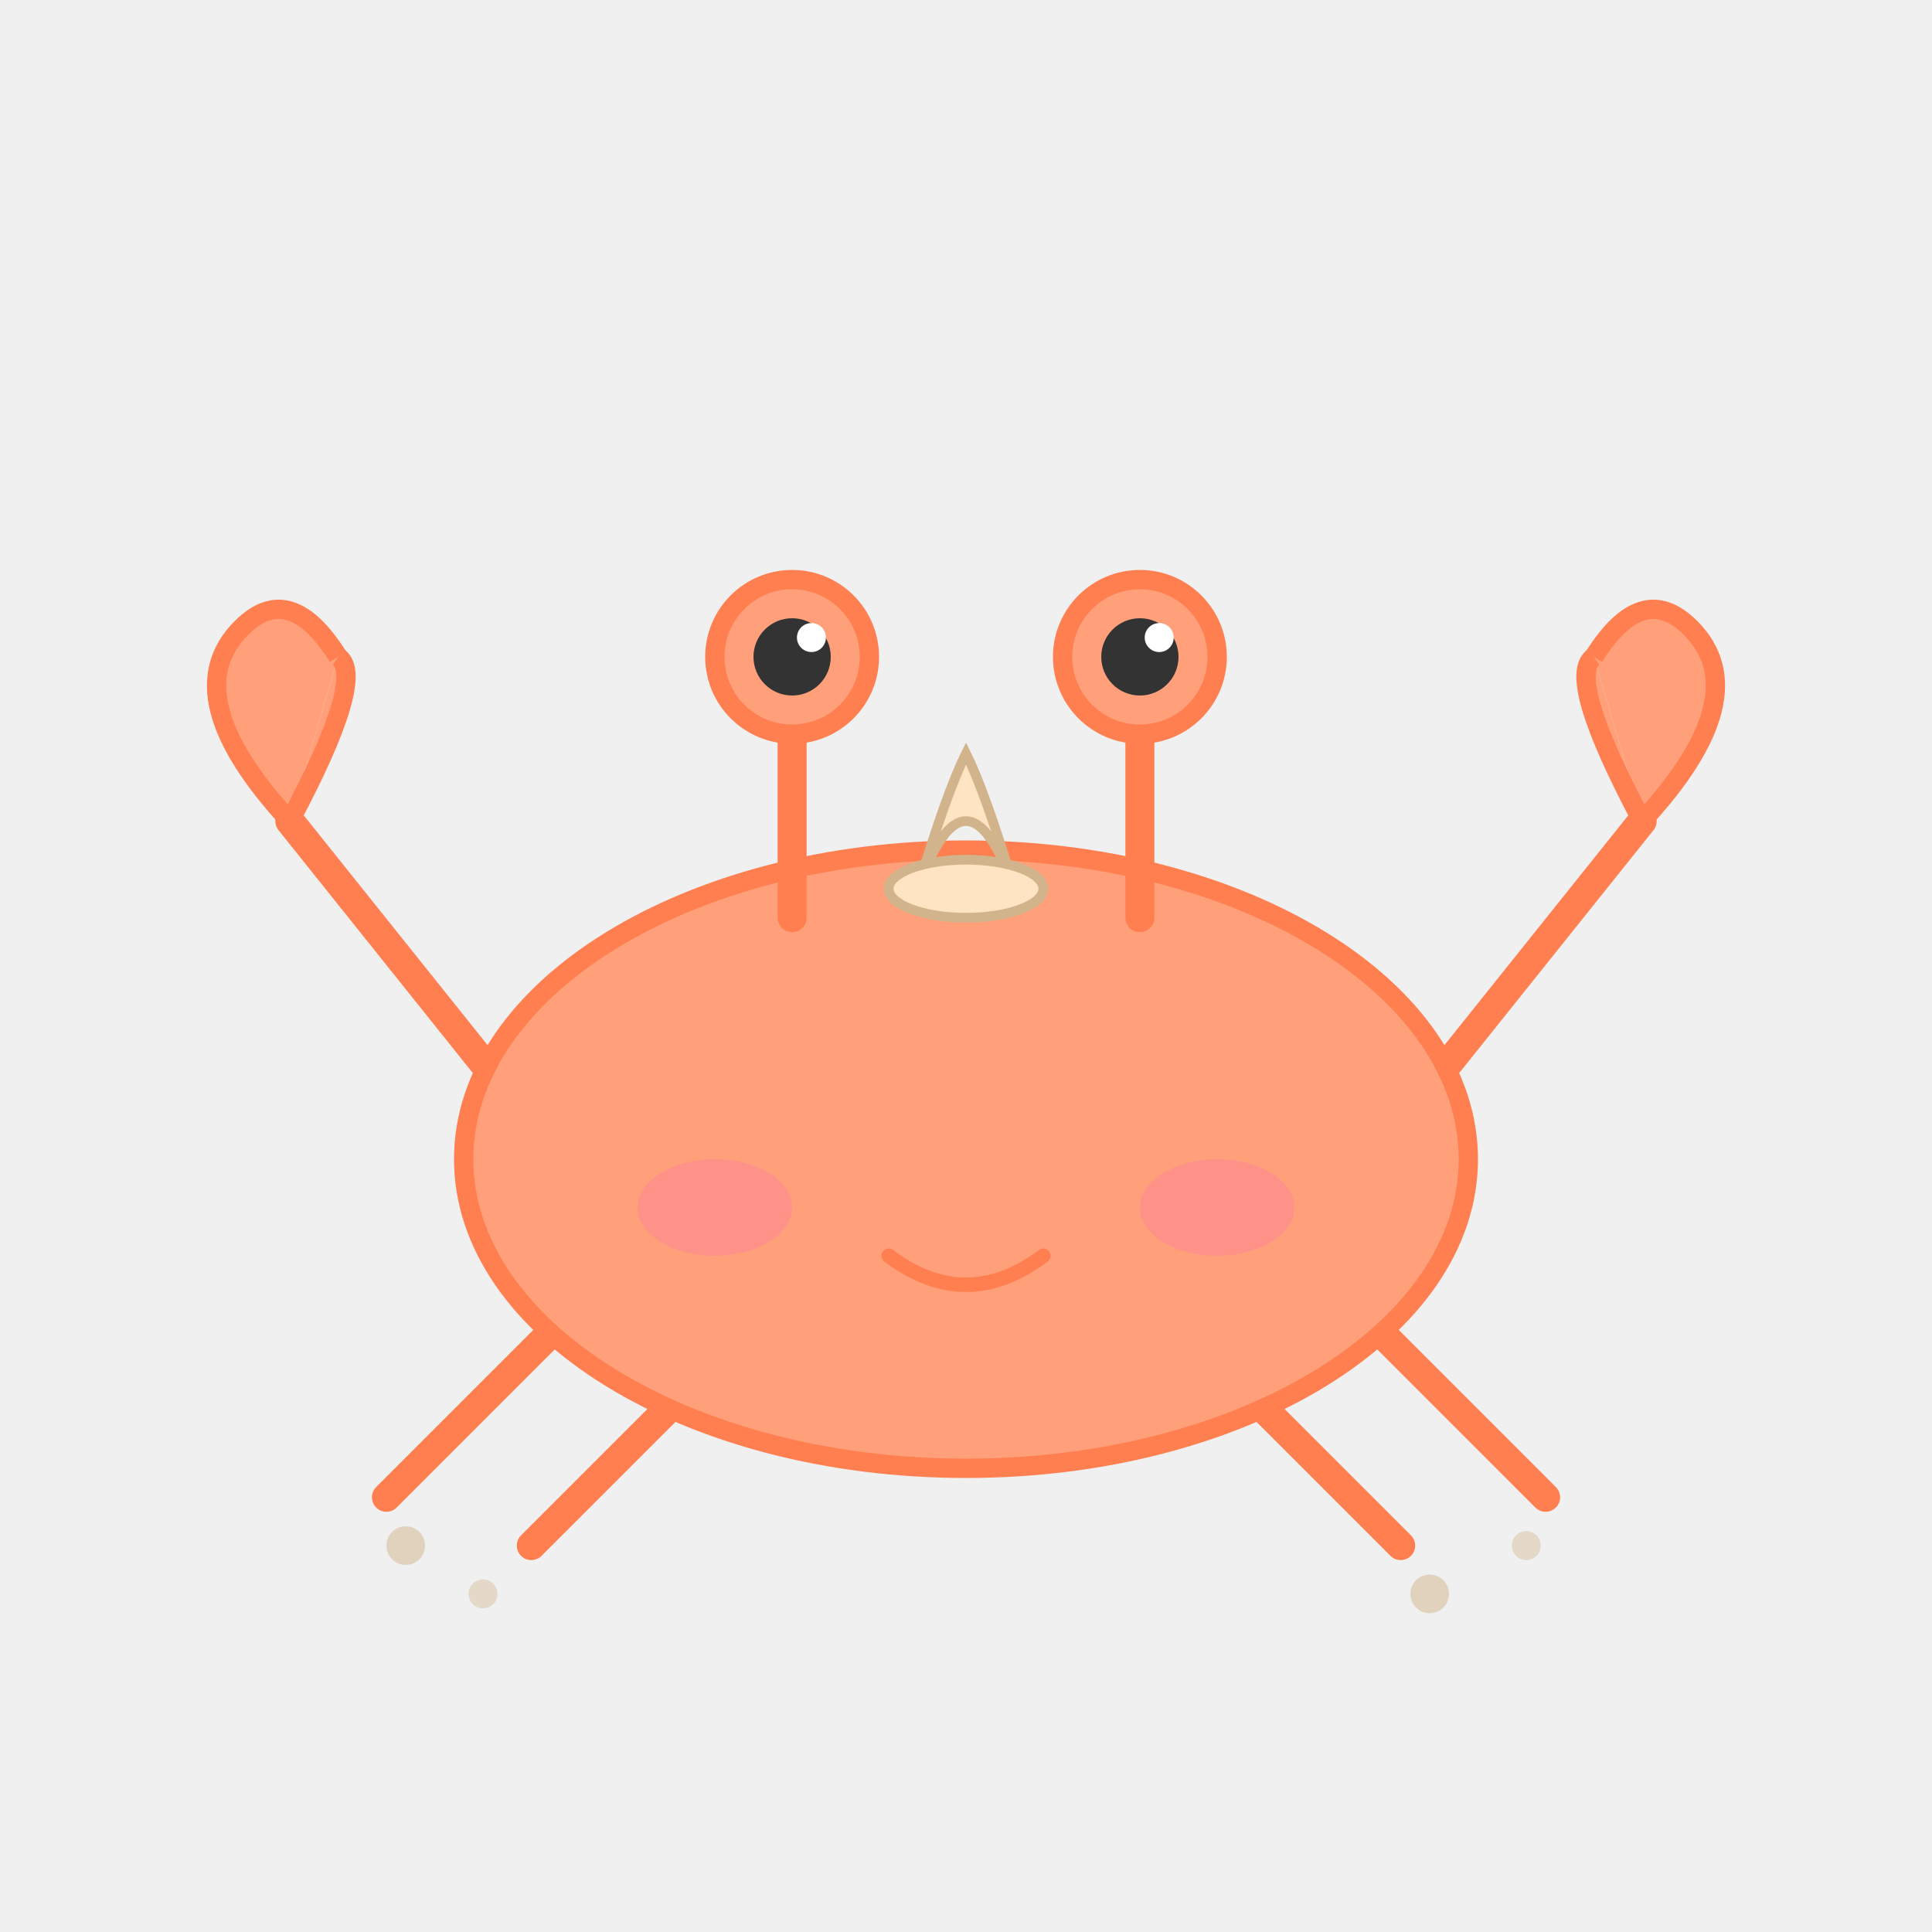
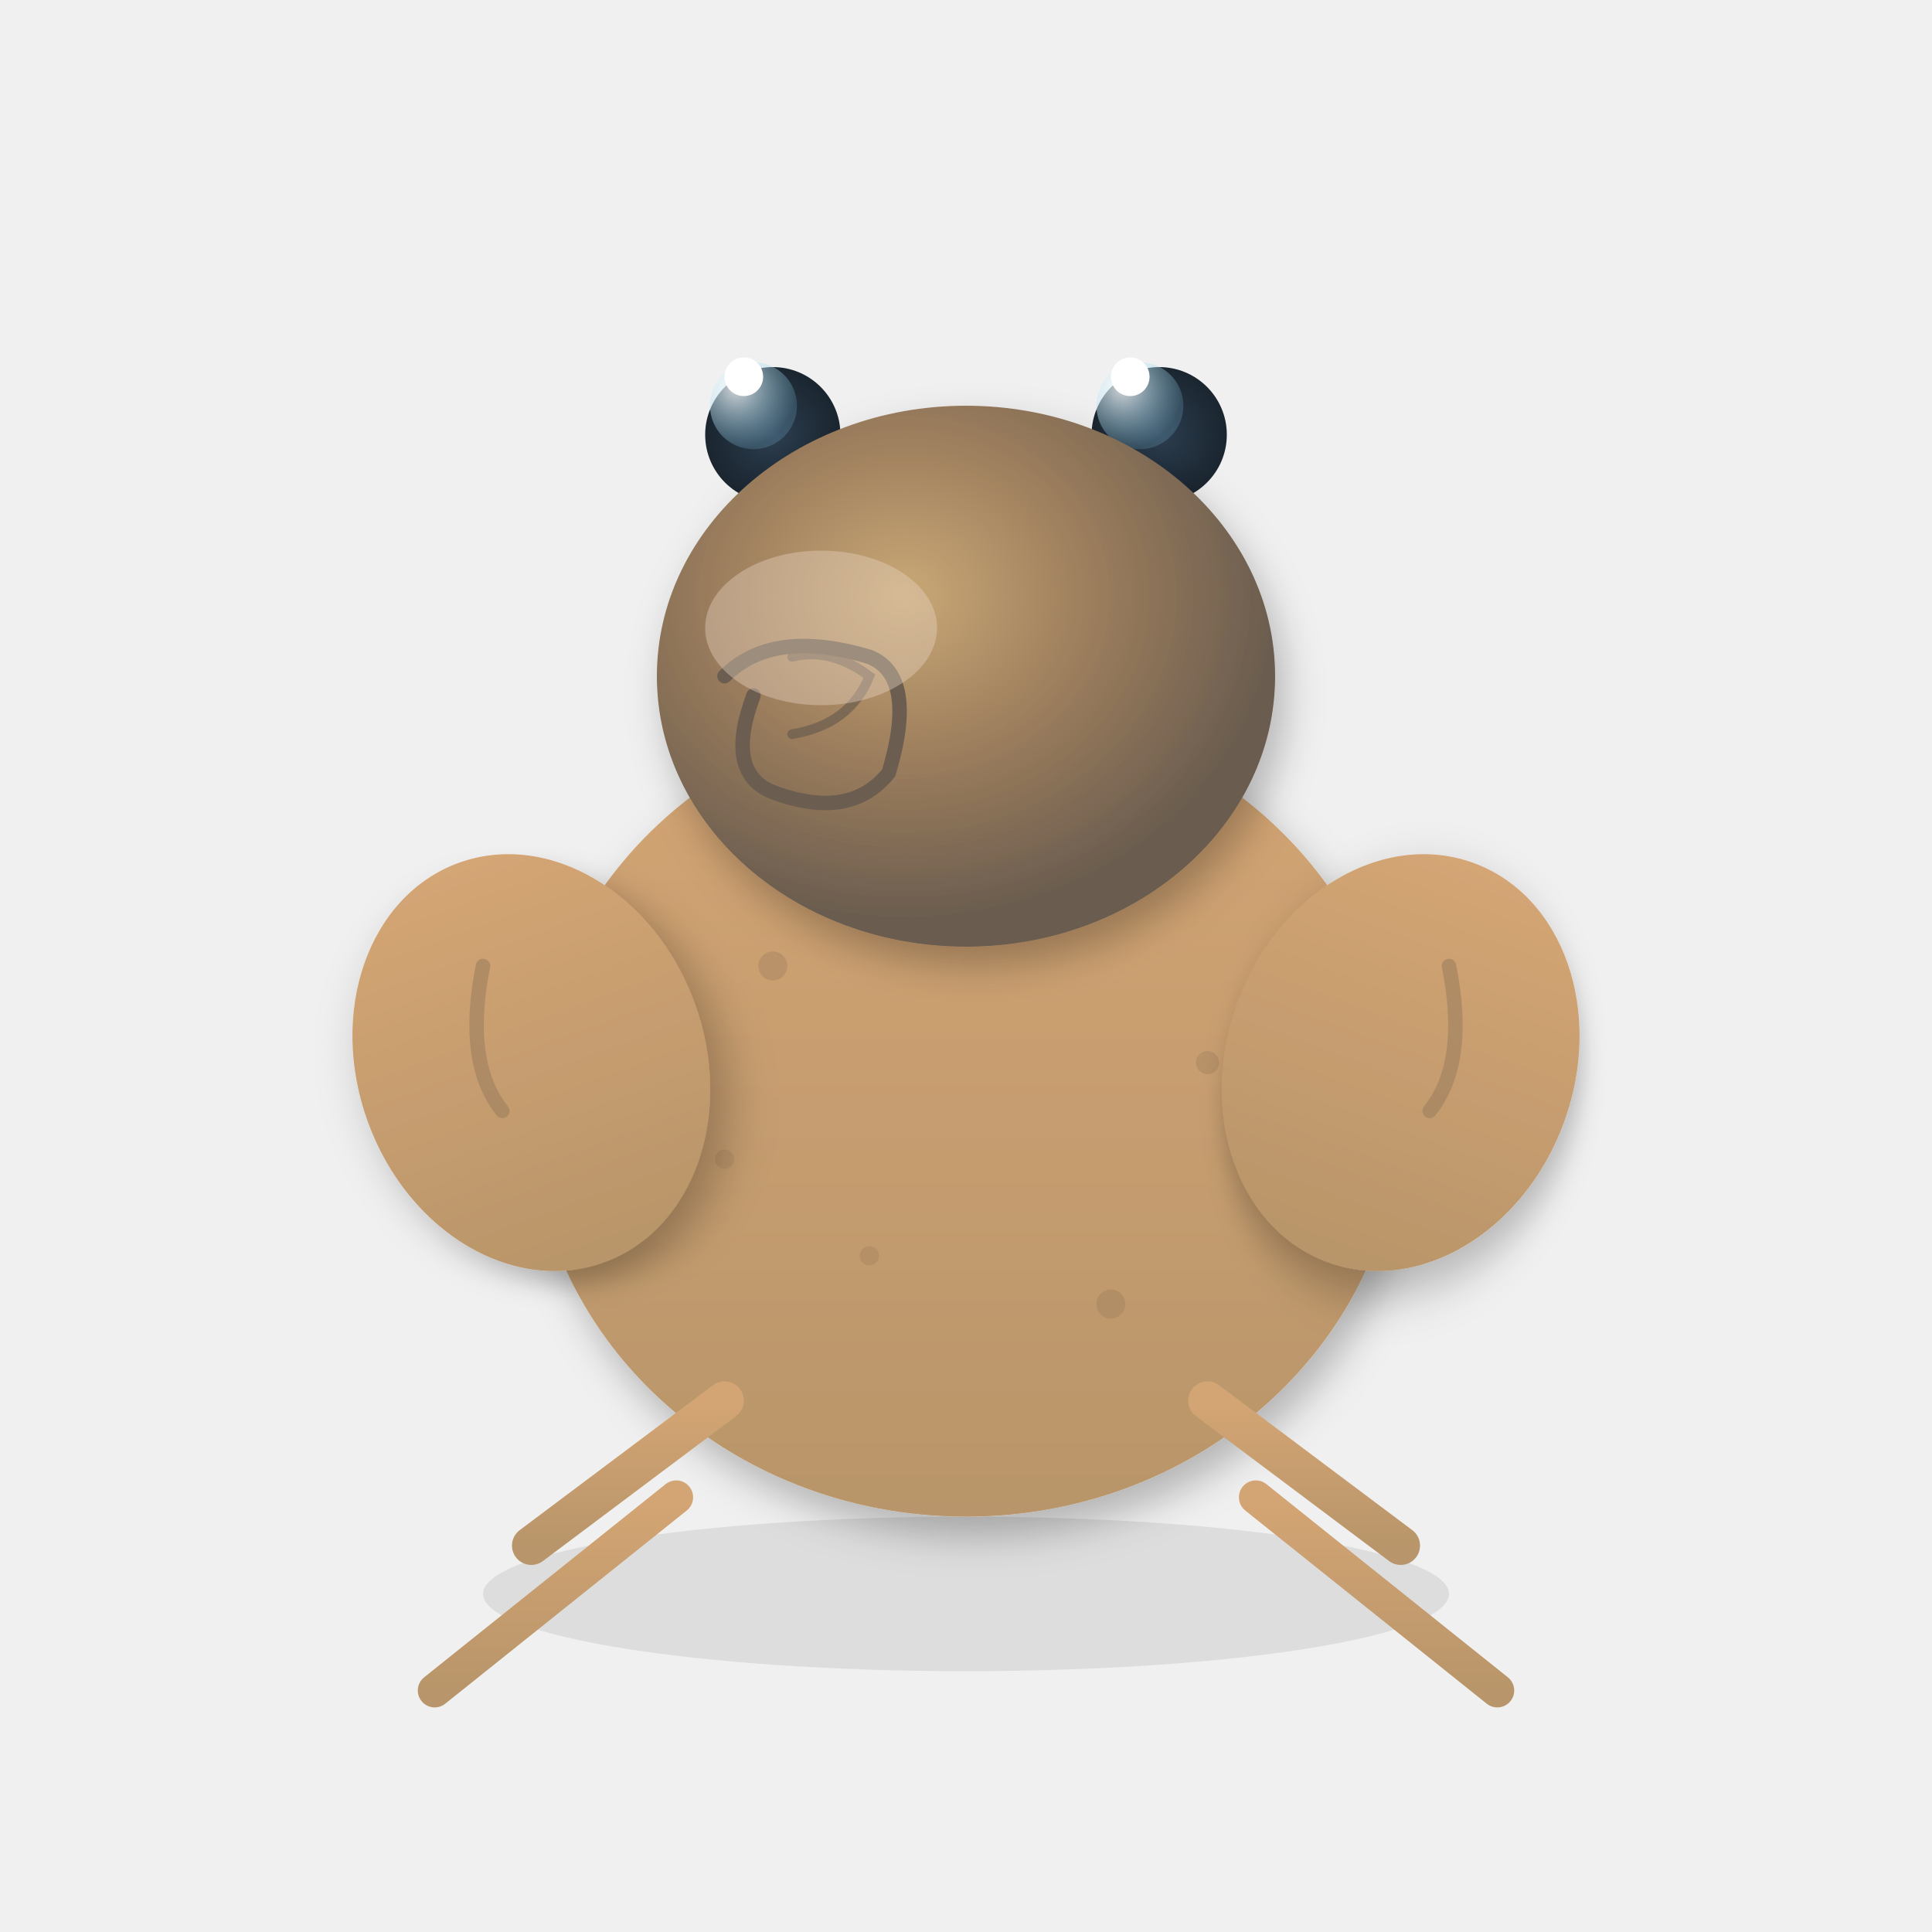
<svg xmlns="http://www.w3.org/2000/svg" viewBox="0 0 200 200">
+   <defs>
+     <linearGradient id="sc-body-grad" x1="0%" y1="0%" x2="0%" y2="100%">
+       <stop offset="0%" style="stop-color:#D4A574;stop-opacity:1" />
+       <stop offset="100%" style="stop-color:#B8956A;stop-opacity:1" />
+     </linearGradient>
+     <radialGradient id="sc-eye-base" cx="50%" cy="50%" r="50%">
+       <stop offset="0%" style="stop-color:#2C3E50;stop-opacity:1" />
+       <stop offset="100%" style="stop-color:#1A252F;stop-opacity:1" />
+     </radialGradient>
+     <radialGradient id="sc-eye-shine" cx="30%" cy="30%" r="70%">
+       <stop offset="0%" style="stop-color:#FFFFFF;stop-opacity:0.8" />
+       <stop offset="100%" style="stop-color:#87CEEB;stop-opacity:0.2" />
+     </radialGradient>
+     <radialGradient id="sc-shell-grad" cx="40%" cy="35%" r="60%">
+       <stop offset="0%" style="stop-color:#C9A876;stop-opacity:1" />
+       <stop offset="50%" style="stop-color:#9D7E5D;stop-opacity:1" />
+       <stop offset="100%" style="stop-color:#6B5D4F;stop-opacity:1" />
+     </radialGradient>
+     <filter id="sc-shadow">
+       <feGaussianBlur in="SourceAlpha" stdDeviation="2" />
+       <feOffset dx="1" dy="2" result="offsetblur" />
+       <feComponentTransfer>
+         <feFuncA type="linear" slope="0.25" />
+       </feComponentTransfer>
+       <feMerge>
+         <feMergeNode />
+         <feMergeNode in="SourceGraphic" />
+       </feMerge>
+     </filter>
+   </defs>
  <style>
-     .body{fill:#FFA07A;stroke:#FF7F50;stroke-width:2}
-     .eye{fill:#333} .shine{fill:#FFF}
-     .blush{fill:#FF69B4;opacity:0.25}
+     @keyframes sc-sway {
+       0%, 100% { transform: translateX(-3px) rotate(-1deg); }
+       50% { transform: translateX(3px) rotate(1deg); }
+     }
+     .sc-body { animation: sc-sway 3s ease-in-out infinite; }
  </style>
-   <line x1="60" y1="135" x2="40" y2="155" stroke="#FF7F50" stroke-width="3" stroke-linecap="round" />
-   <line x1="75" y1="140" x2="55" y2="160" stroke="#FF7F50" stroke-width="3" stroke-linecap="round" />
-   <line x1="125" y1="140" x2="145" y2="160" stroke="#FF7F50" stroke-width="3" stroke-linecap="round" />
-   <line x1="140" y1="135" x2="160" y2="155" stroke="#FF7F50" stroke-width="3" stroke-linecap="round" />
-   <ellipse cx="100" cy="120" rx="52" ry="32" class="body" />
-   <line x1="50" y1="110" x2="30" y2="85" stroke="#FF7F50" stroke-width="3" stroke-linecap="round" />
-   <path d="M30 85 Q18 72 25 65 Q30 60 35 68" fill="#FFA07A" stroke="#FF7F50" stroke-width="2" />
-   <path d="M30 85 Q38 70 35 68" fill="#FFA07A" stroke="#FF7F50" stroke-width="2" />
-   <line x1="150" y1="110" x2="170" y2="85" stroke="#FF7F50" stroke-width="3" stroke-linecap="round" />
-   <path d="M170 85 Q182 72 175 65 Q170 60 165 68" fill="#FFA07A" stroke="#FF7F50" stroke-width="2" />
-   <path d="M170 85 Q162 70 165 68" fill="#FFA07A" stroke="#FF7F50" stroke-width="2" />
-   <line x1="82" y1="95" x2="82" y2="72" stroke="#FF7F50" stroke-width="3" stroke-linecap="round" />
-   <line x1="118" y1="95" x2="118" y2="72" stroke="#FF7F50" stroke-width="3" stroke-linecap="round" />
-   <circle cx="82" cy="68" r="8" fill="#FFA07A" stroke="#FF7F50" stroke-width="2" />
-   <circle cx="118" cy="68" r="8" fill="#FFA07A" stroke="#FF7F50" stroke-width="2" />
-   <circle cx="82" cy="68" r="4" class="eye" />
-   <circle cx="118" cy="68" r="4" class="eye" />
-   <circle cx="84" cy="66" r="1.5" class="shine" />
-   <circle cx="120" cy="66" r="1.5" class="shine" />
-   <path d="M95 92 Q100 78 105 92 Q102 82 100 78 Q98 82 95 92" fill="#FFE4C4" stroke="#D2B48C" stroke-width="1" />
-   <ellipse cx="100" cy="92" rx="8" ry="3" fill="#FFE4C4" stroke="#D2B48C" stroke-width="1" />
-   <path d="M92 130 Q100 136 108 130" stroke="#FF7F50" stroke-width="1.5" fill="none" stroke-linecap="round" />
-   <ellipse cx="74" cy="125" rx="8" ry="5" class="blush" />
-   <ellipse cx="126" cy="125" rx="8" ry="5" class="blush" />
-   <circle cx="42" cy="160" r="2" fill="#D2B48C" opacity="0.5" />
-   <circle cx="50" cy="165" r="1.5" fill="#D2B48C" opacity="0.4" />
-   <circle cx="148" cy="165" r="2" fill="#D2B48C" opacity="0.5" />
-   <circle cx="158" cy="160" r="1.5" fill="#D2B48C" opacity="0.4" />
+   <ellipse cx="100" cy="165" rx="50" ry="8" fill="#000" opacity="0.08" />
+   <g class="sc-body">
+     <ellipse cx="100" cy="115" rx="45" ry="42" fill="url(#sc-body-grad)" filter="url(#sc-shadow)" />
+     <circle cx="80" cy="100" r="1.5" fill="#9D7E5D" opacity="0.4" />
+     <circle cx="105" cy="95" r="1" fill="#9D7E5D" opacity="0.35" />
+     <circle cx="125" cy="110" r="1.2" fill="#9D7E5D" opacity="0.4" />
+     <circle cx="90" cy="130" r="1" fill="#9D7E5D" opacity="0.35" />
+     <circle cx="115" cy="135" r="1.5" fill="#9D7E5D" opacity="0.4" />
+     <circle cx="75" cy="120" r="1" fill="#9D7E5D" opacity="0.35" />
+     <line x1="85" y1="75" x2="80" y2="50" stroke="url(#sc-body-grad)" stroke-width="5" stroke-linecap="round" />
+     <line x1="115" y1="75" x2="120" y2="50" stroke="url(#sc-body-grad)" stroke-width="5" stroke-linecap="round" />
+     <circle cx="80" cy="45" r="7" fill="url(#sc-eye-base)" />
+     <circle cx="120" cy="45" r="7" fill="url(#sc-eye-base)" />
+     <circle cx="78" cy="42" r="4.5" fill="url(#sc-eye-shine)" />
+     <circle cx="118" cy="42" r="4.5" fill="url(#sc-eye-shine)" />
+     <circle cx="77" cy="39" r="2" fill="#FFF" />
+     <circle cx="117" cy="39" r="2" fill="#FFF" />
+     <ellipse cx="55" cy="110" rx="18" ry="22" fill="url(#sc-body-grad)" transform="rotate(-20 55 110)" filter="url(#sc-shadow)" />
+     <path d="M50 100 Q48 110 52 115" stroke="#9D7E5D" stroke-width="1.5" fill="none" stroke-linecap="round" opacity="0.6" />
+     <ellipse cx="145" cy="110" rx="18" ry="22" fill="url(#sc-body-grad)" transform="rotate(20 145 110)" filter="url(#sc-shadow)" />
+     <path d="M150 100 Q152 110 148 115" stroke="#9D7E5D" stroke-width="1.5" fill="none" stroke-linecap="round" opacity="0.6" />
+     <line x1="75" y1="145" x2="55" y2="160" stroke="url(#sc-body-grad)" stroke-width="4" stroke-linecap="round" />
+     <line x1="125" y1="145" x2="145" y2="160" stroke="url(#sc-body-grad)" stroke-width="4" stroke-linecap="round" />
+     <line x1="70" y1="155" x2="45" y2="175" stroke="url(#sc-body-grad)" stroke-width="3.5" stroke-linecap="round" />
+     <line x1="130" y1="155" x2="155" y2="175" stroke="url(#sc-body-grad)" stroke-width="3.5" stroke-linecap="round" />
+     <ellipse cx="100" cy="70" rx="32" ry="28" fill="url(#sc-shell-grad)" filter="url(#sc-shadow)" />
+     <path d="M75 70 Q80 65 90 68 Q95 70 92 80 Q88 85 80 82 Q75 80 78 72" stroke="#6B5D4F" stroke-width="1.5" fill="none" stroke-linecap="round" />
+     <path d="M82 68 Q86 67 90 70 Q88 75 82 76" stroke="#6B5D4F" stroke-width="1" fill="none" stroke-linecap="round" opacity="0.7" />
+     <ellipse cx="85" cy="65" rx="12" ry="8" fill="#E8D5C4" opacity="0.4" />
+   </g>
</svg>
